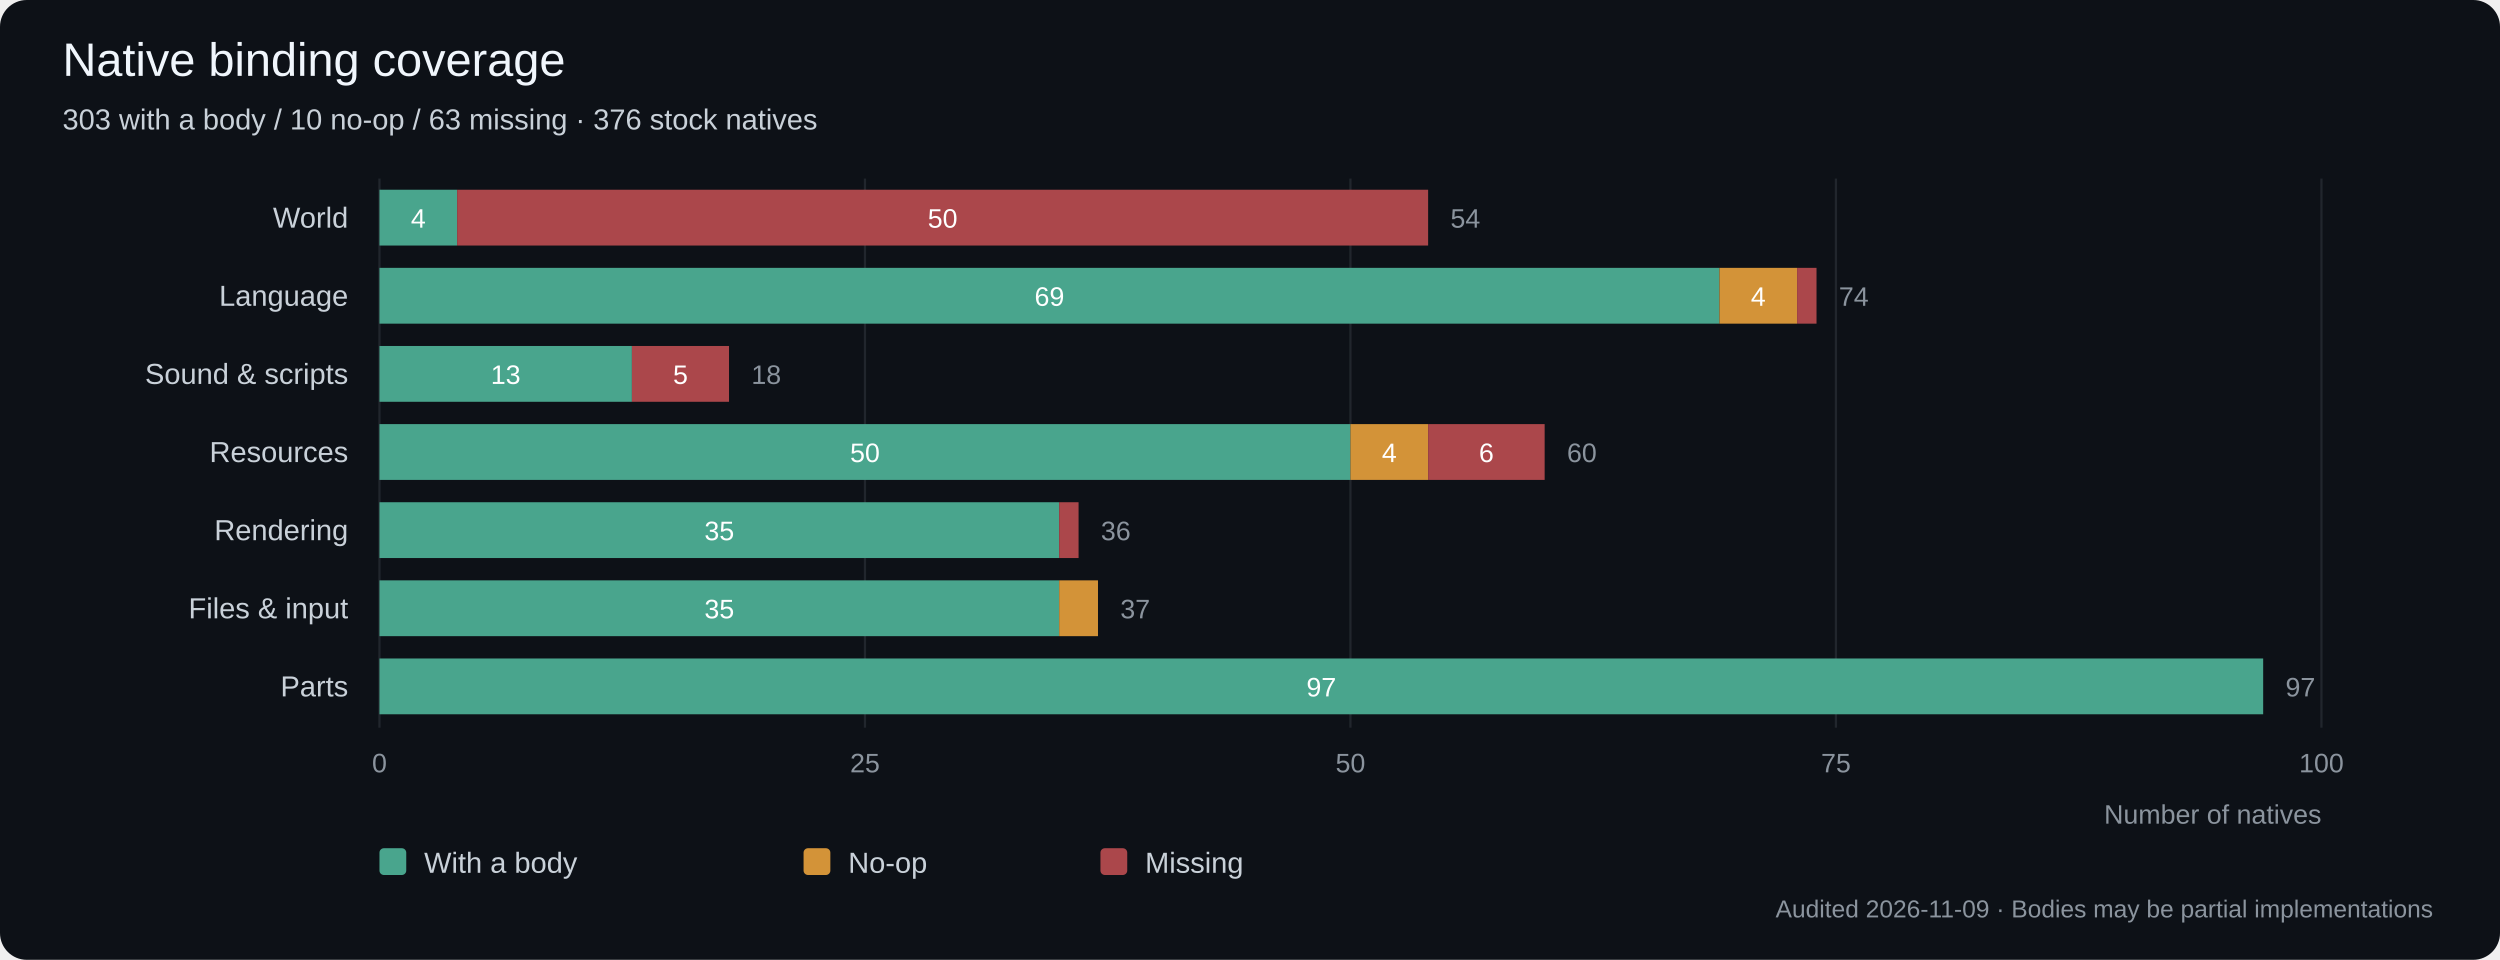
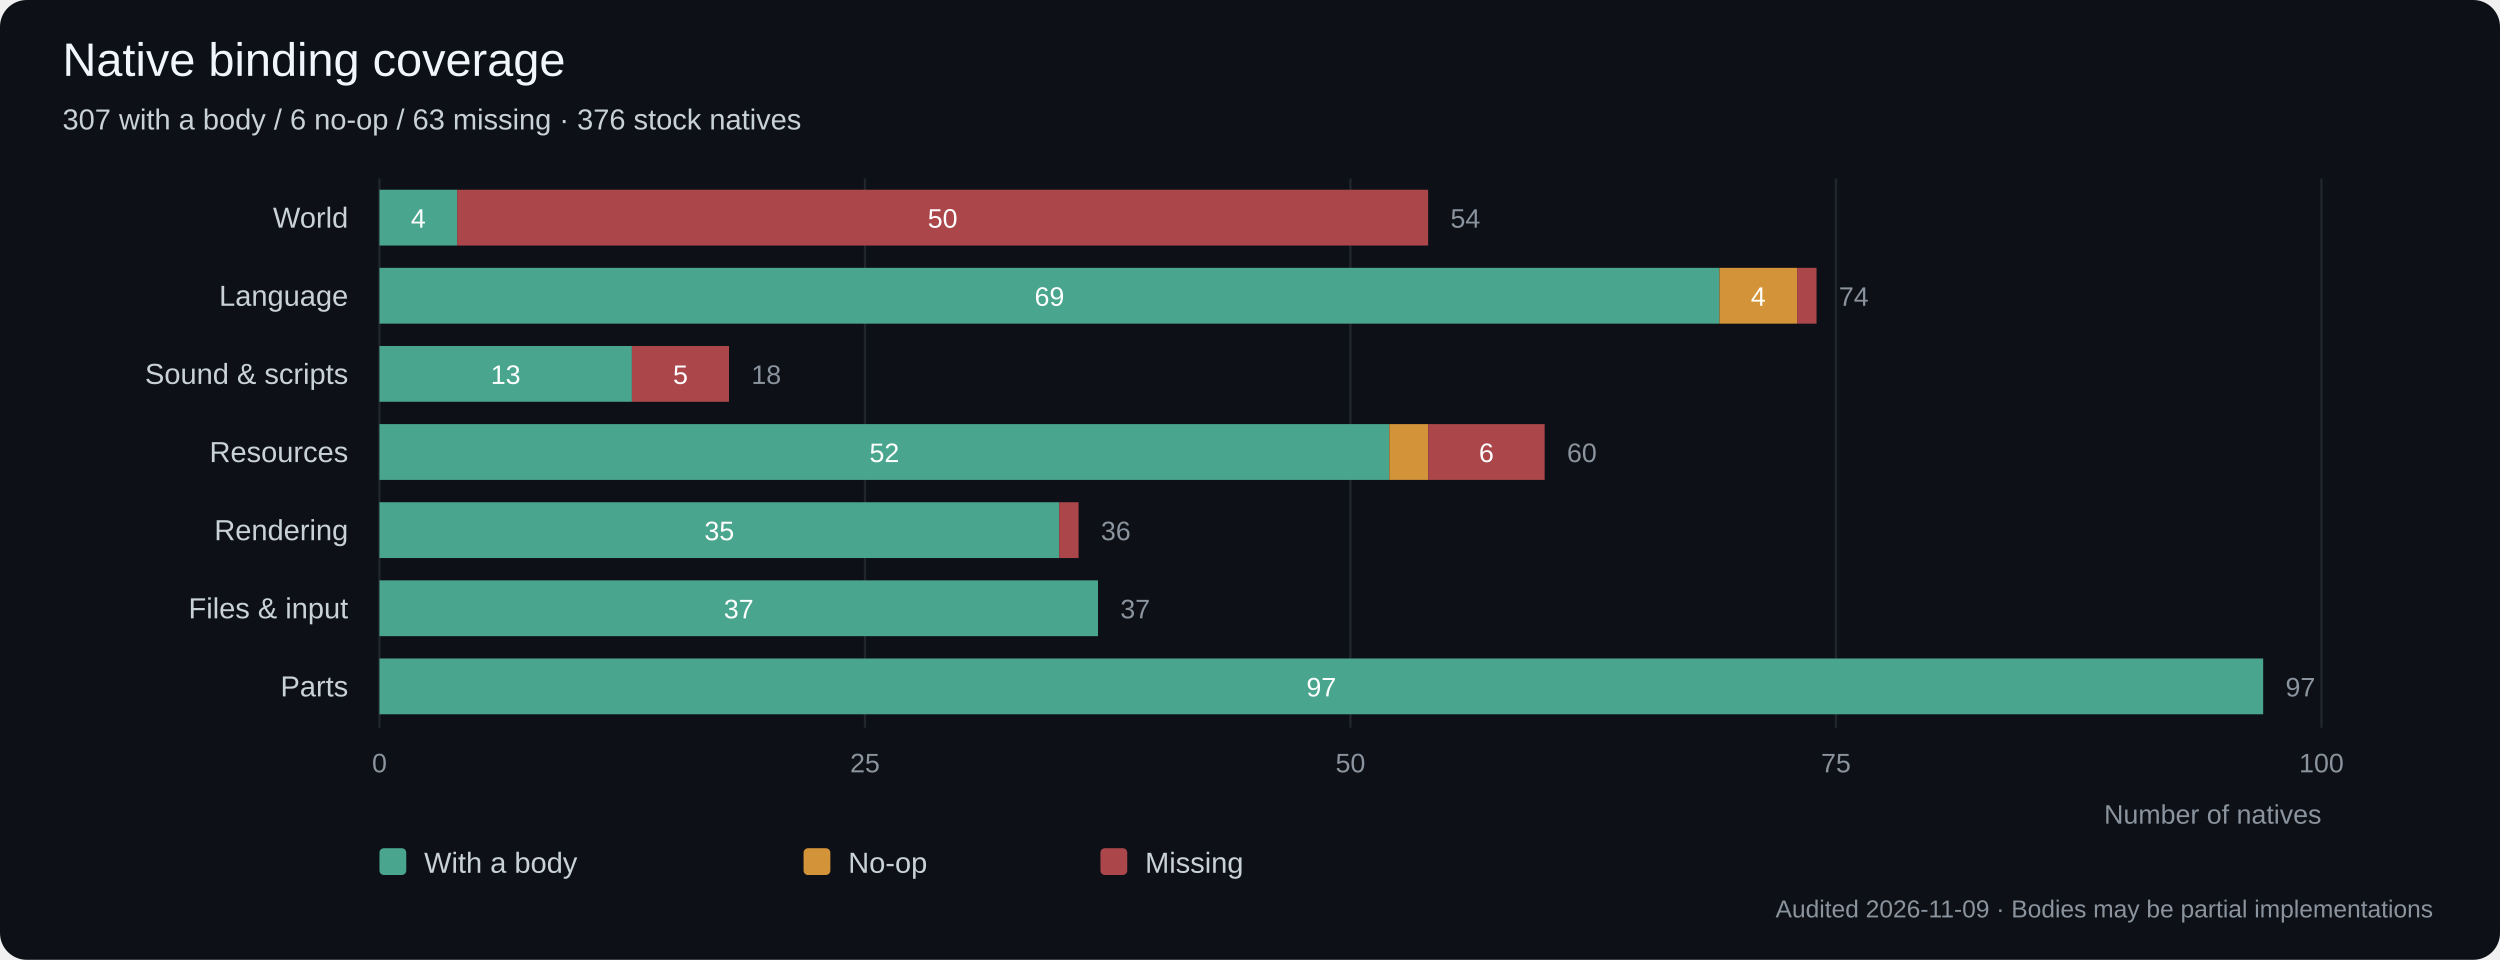
<svg xmlns="http://www.w3.org/2000/svg" width="1120" height="430" viewBox="0 0 1120 430" role="img" aria-labelledby="title desc">
  <rect width="1120" height="430" rx="12" fill="#0d1117" />
  <g font-family="Segoe UI,Arial,sans-serif">
    <text x="28" y="34" font-size="21" fill="#f0f6fc" text-anchor="start">Native binding coverage</text>
-     <text x="28" y="58" font-size="13" fill="#c9d1d9" text-anchor="start">303 with a body  /  10 no-op  /  63 missing  ·  376 stock natives</text>
+     <text x="28" y="58" font-size="13" fill="#c9d1d9" text-anchor="start">307 with a body  /  6 no-op  /  63 missing  ·  376 stock natives</text>
    <line x1="170.0" x2="170.0" y1="80" y2="326" stroke="#21262d" />
    <text x="170.0" y="346" font-size="12" fill="#8b949e" text-anchor="middle">0</text>
    <line x1="387.5" x2="387.5" y1="80" y2="326" stroke="#21262d" />
    <text x="387.5" y="346" font-size="12" fill="#8b949e" text-anchor="middle">25</text>
    <line x1="605.0" x2="605.0" y1="80" y2="326" stroke="#21262d" />
    <text x="605.0" y="346" font-size="12" fill="#8b949e" text-anchor="middle">50</text>
    <line x1="822.5" x2="822.5" y1="80" y2="326" stroke="#21262d" />
    <text x="822.5" y="346" font-size="12" fill="#8b949e" text-anchor="middle">75</text>
    <line x1="1040.0" x2="1040.0" y1="80" y2="326" stroke="#21262d" />
    <text x="1040.0" y="346" font-size="12" fill="#8b949e" text-anchor="middle">100</text>
    <text x="156" y="102" font-size="13" fill="#c9d1d9" text-anchor="end">World</text>
    <rect x="170" y="85" width="34.8" height="25" fill="#49a58d" />
    <text x="187.4" y="102" font-size="12" fill="#ffffff" text-anchor="middle">4</text>
    <rect x="204.8" y="85" width="435" height="25" fill="#ab474b" />
    <text x="422.3" y="102" font-size="12" fill="#ffffff" text-anchor="middle">50</text>
    <text x="649.8" y="102" font-size="12" fill="#8b949e" text-anchor="start">54</text>
    <text x="156" y="137" font-size="13" fill="#c9d1d9" text-anchor="end">Language</text>
    <rect x="170" y="120" width="600.3" height="25" fill="#49a58d" />
    <text x="470.15" y="137" font-size="12" fill="#ffffff" text-anchor="middle">69</text>
    <rect x="770.3" y="120" width="34.8" height="25" fill="#d39338" />
    <text x="787.7" y="137" font-size="12" fill="#ffffff" text-anchor="middle">4</text>
    <rect x="805.1" y="120" width="8.7" height="25" fill="#ab474b" />
    <text x="823.8" y="137" font-size="12" fill="#8b949e" text-anchor="start">74</text>
    <text x="156" y="172" font-size="13" fill="#c9d1d9" text-anchor="end">Sound &amp; scripts</text>
    <rect x="170" y="155" width="113.1" height="25" fill="#49a58d" />
    <text x="226.55" y="172" font-size="12" fill="#ffffff" text-anchor="middle">13</text>
    <rect x="283.1" y="155" width="43.5" height="25" fill="#ab474b" />
    <text x="304.85" y="172" font-size="12" fill="#ffffff" text-anchor="middle">5</text>
    <text x="336.6" y="172" font-size="12" fill="#8b949e" text-anchor="start">18</text>
    <text x="156" y="207" font-size="13" fill="#c9d1d9" text-anchor="end">Resources</text>
-     <rect x="170" y="190" width="435" height="25" fill="#49a58d" />
-     <text x="387.5" y="207" font-size="12" fill="#ffffff" text-anchor="middle">50</text>
-     <rect x="605.0" y="190" width="34.8" height="25" fill="#d39338" />
-     <text x="622.4" y="207" font-size="12" fill="#ffffff" text-anchor="middle">4</text>
+     <rect x="170" y="190" width="452.4" height="25" fill="#49a58d" />
+     <text x="396.2" y="207" font-size="12" fill="#ffffff" text-anchor="middle">52</text>
+     <rect x="622.4" y="190" width="17.4" height="25" fill="#d39338" />
    <rect x="639.8" y="190" width="52.2" height="25" fill="#ab474b" />
    <text x="665.9" y="207" font-size="12" fill="#ffffff" text-anchor="middle">6</text>
    <text x="702.0" y="207" font-size="12" fill="#8b949e" text-anchor="start">60</text>
    <text x="156" y="242" font-size="13" fill="#c9d1d9" text-anchor="end">Rendering</text>
    <rect x="170" y="225" width="304.5" height="25" fill="#49a58d" />
    <text x="322.25" y="242" font-size="12" fill="#ffffff" text-anchor="middle">35</text>
    <rect x="474.5" y="225" width="8.7" height="25" fill="#ab474b" />
    <text x="493.2" y="242" font-size="12" fill="#8b949e" text-anchor="start">36</text>
    <text x="156" y="277" font-size="13" fill="#c9d1d9" text-anchor="end">Files &amp; input</text>
-     <rect x="170" y="260" width="304.5" height="25" fill="#49a58d" />
-     <text x="322.25" y="277" font-size="12" fill="#ffffff" text-anchor="middle">35</text>
-     <rect x="474.5" y="260" width="17.4" height="25" fill="#d39338" />
+     <rect x="170" y="260" width="321.9" height="25" fill="#49a58d" />
+     <text x="330.95" y="277" font-size="12" fill="#ffffff" text-anchor="middle">37</text>
    <text x="501.9" y="277" font-size="12" fill="#8b949e" text-anchor="start">37</text>
    <text x="156" y="312" font-size="13" fill="#c9d1d9" text-anchor="end">Parts</text>
    <rect x="170" y="295" width="843.9" height="25" fill="#49a58d" />
    <text x="591.95" y="312" font-size="12" fill="#ffffff" text-anchor="middle">97</text>
    <text x="1023.9" y="312" font-size="12" fill="#8b949e" text-anchor="start">97</text>
    <text x="1040" y="369" font-size="12" fill="#8b949e" text-anchor="end">Number of natives</text>
    <rect x="170" y="380" width="12" height="12" rx="2" fill="#49a58d" />
    <text x="190" y="391" font-size="13" fill="#c9d1d9" text-anchor="start">With a body</text>
    <rect x="360" y="380" width="12" height="12" rx="2" fill="#d39338" />
    <text x="380" y="391" font-size="13" fill="#c9d1d9" text-anchor="start">No-op</text>
    <rect x="493" y="380" width="12" height="12" rx="2" fill="#ab474b" />
    <text x="513" y="391" font-size="13" fill="#c9d1d9" text-anchor="start">Missing</text>
    <text x="1090" y="411" font-size="11" fill="#8b949e" text-anchor="end">Audited 2026-11-09 · Bodies may be partial implementations</text>
  </g>
</svg>
